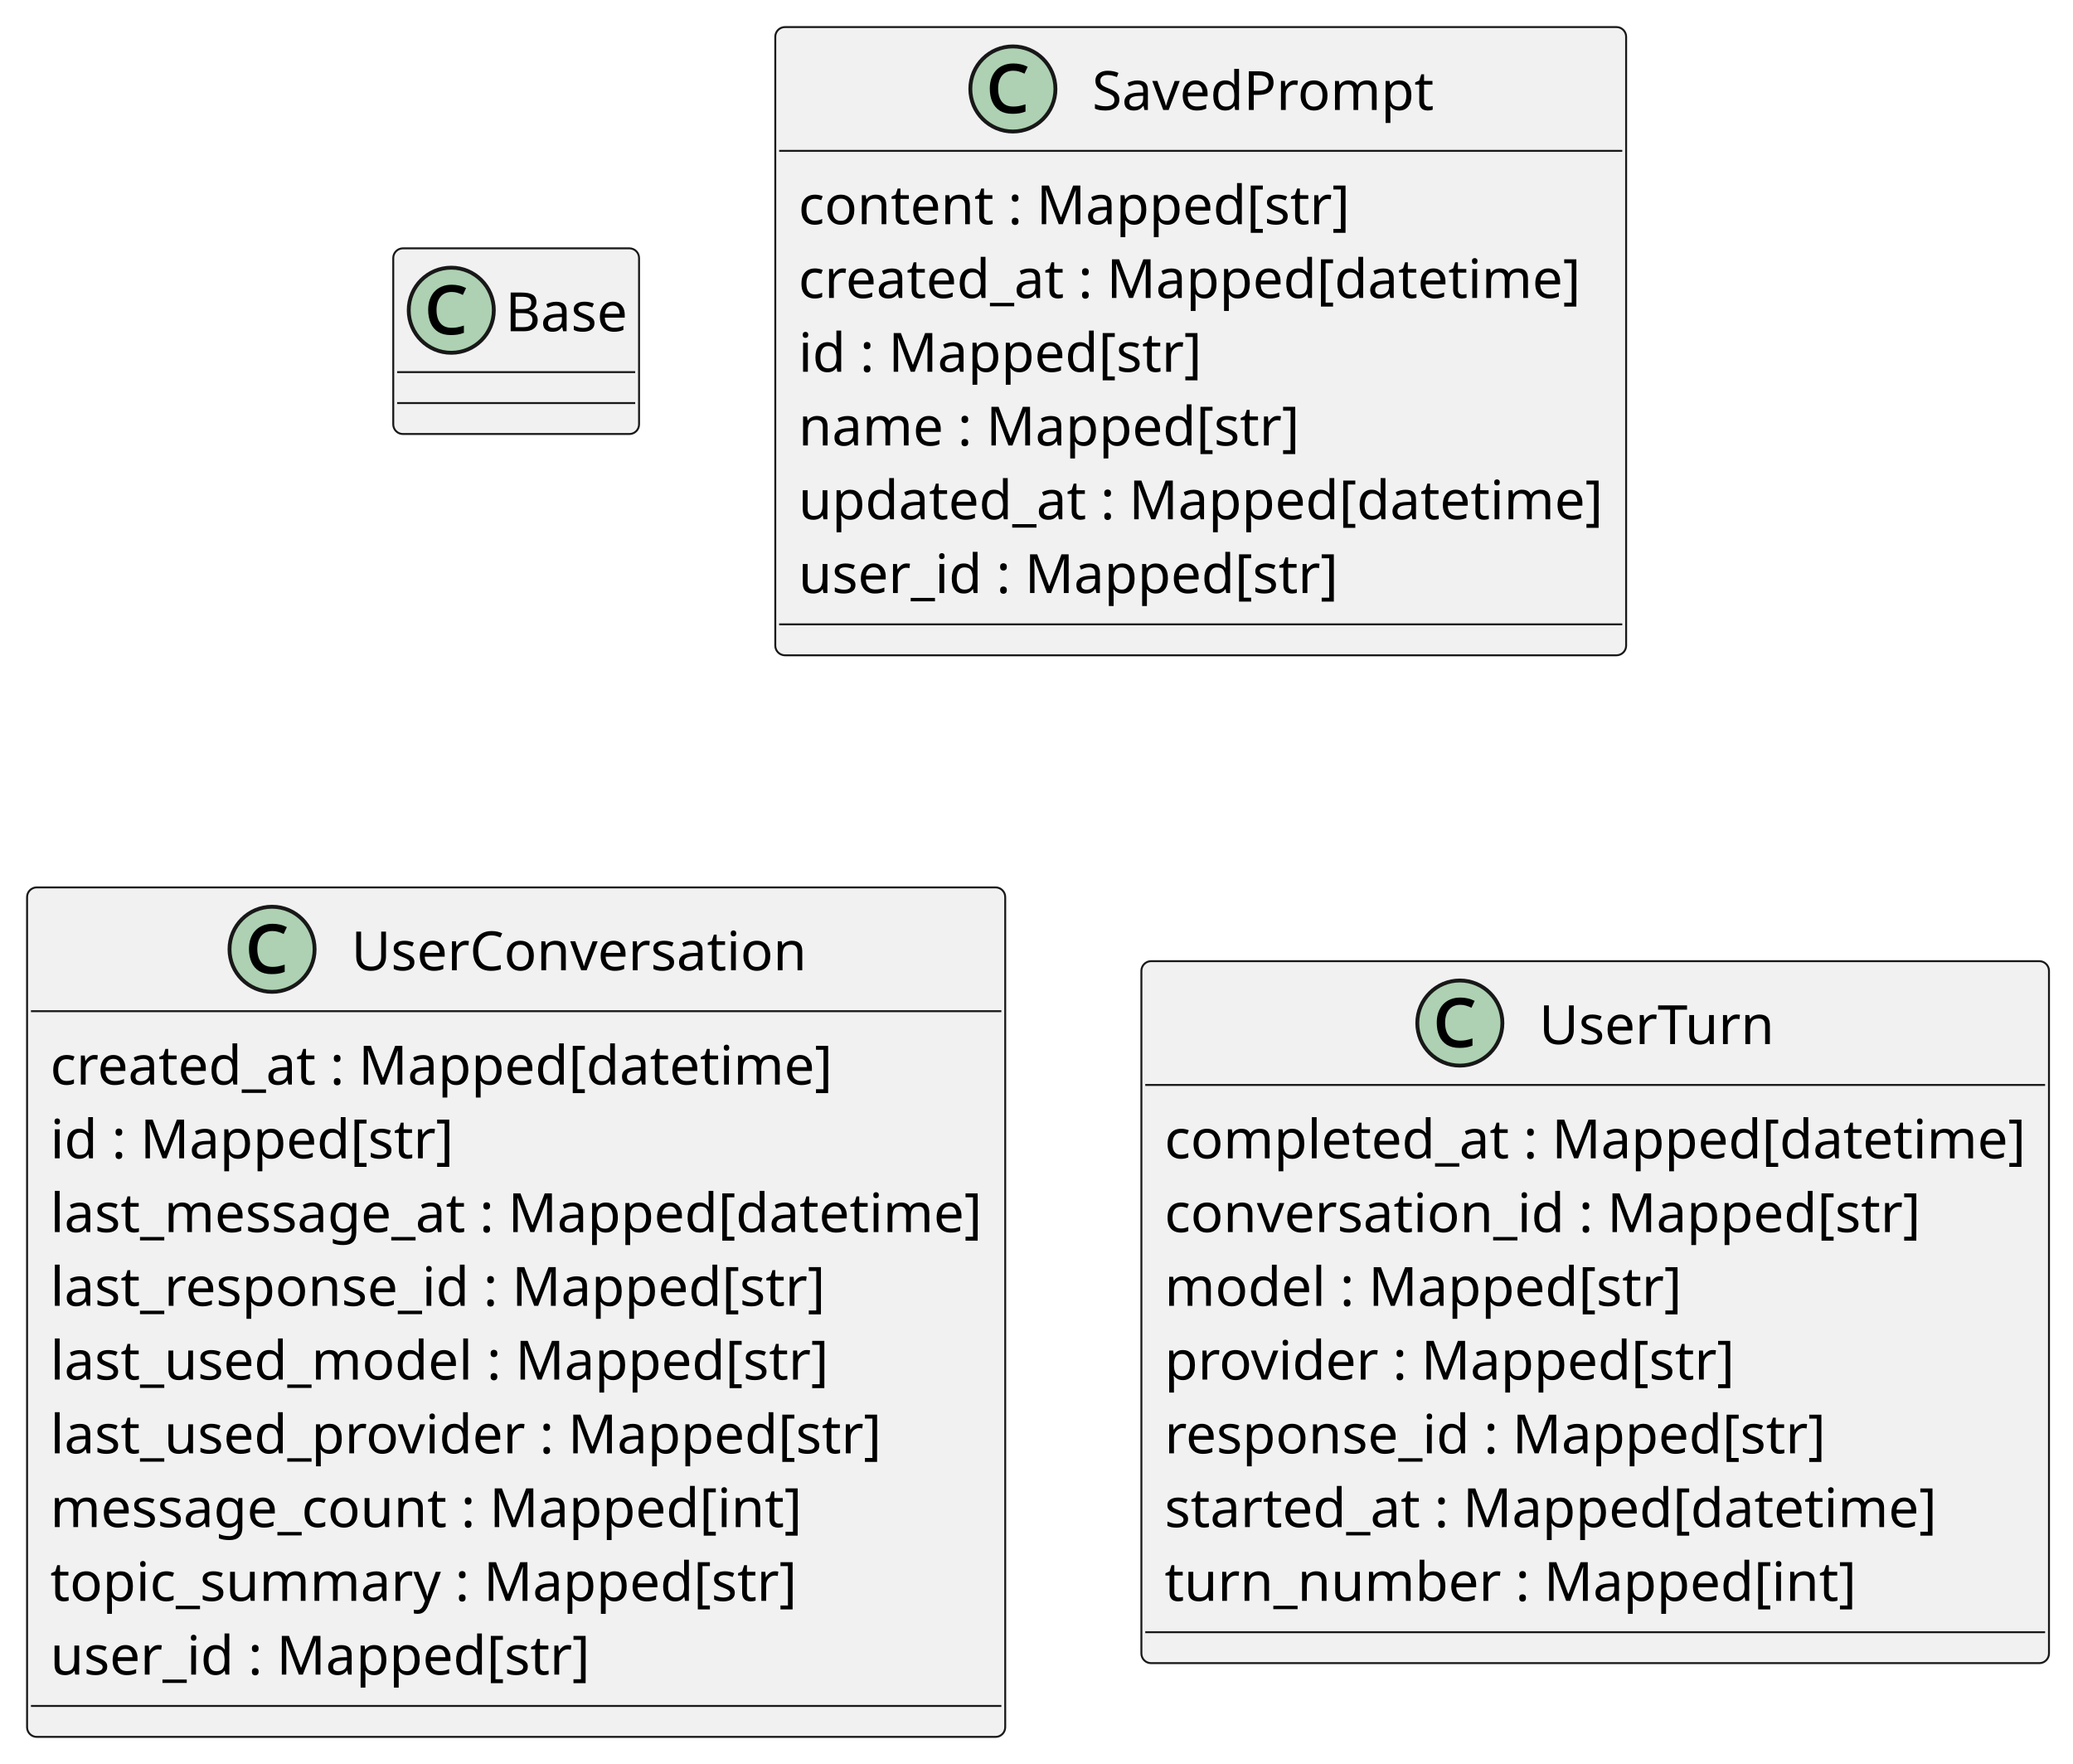
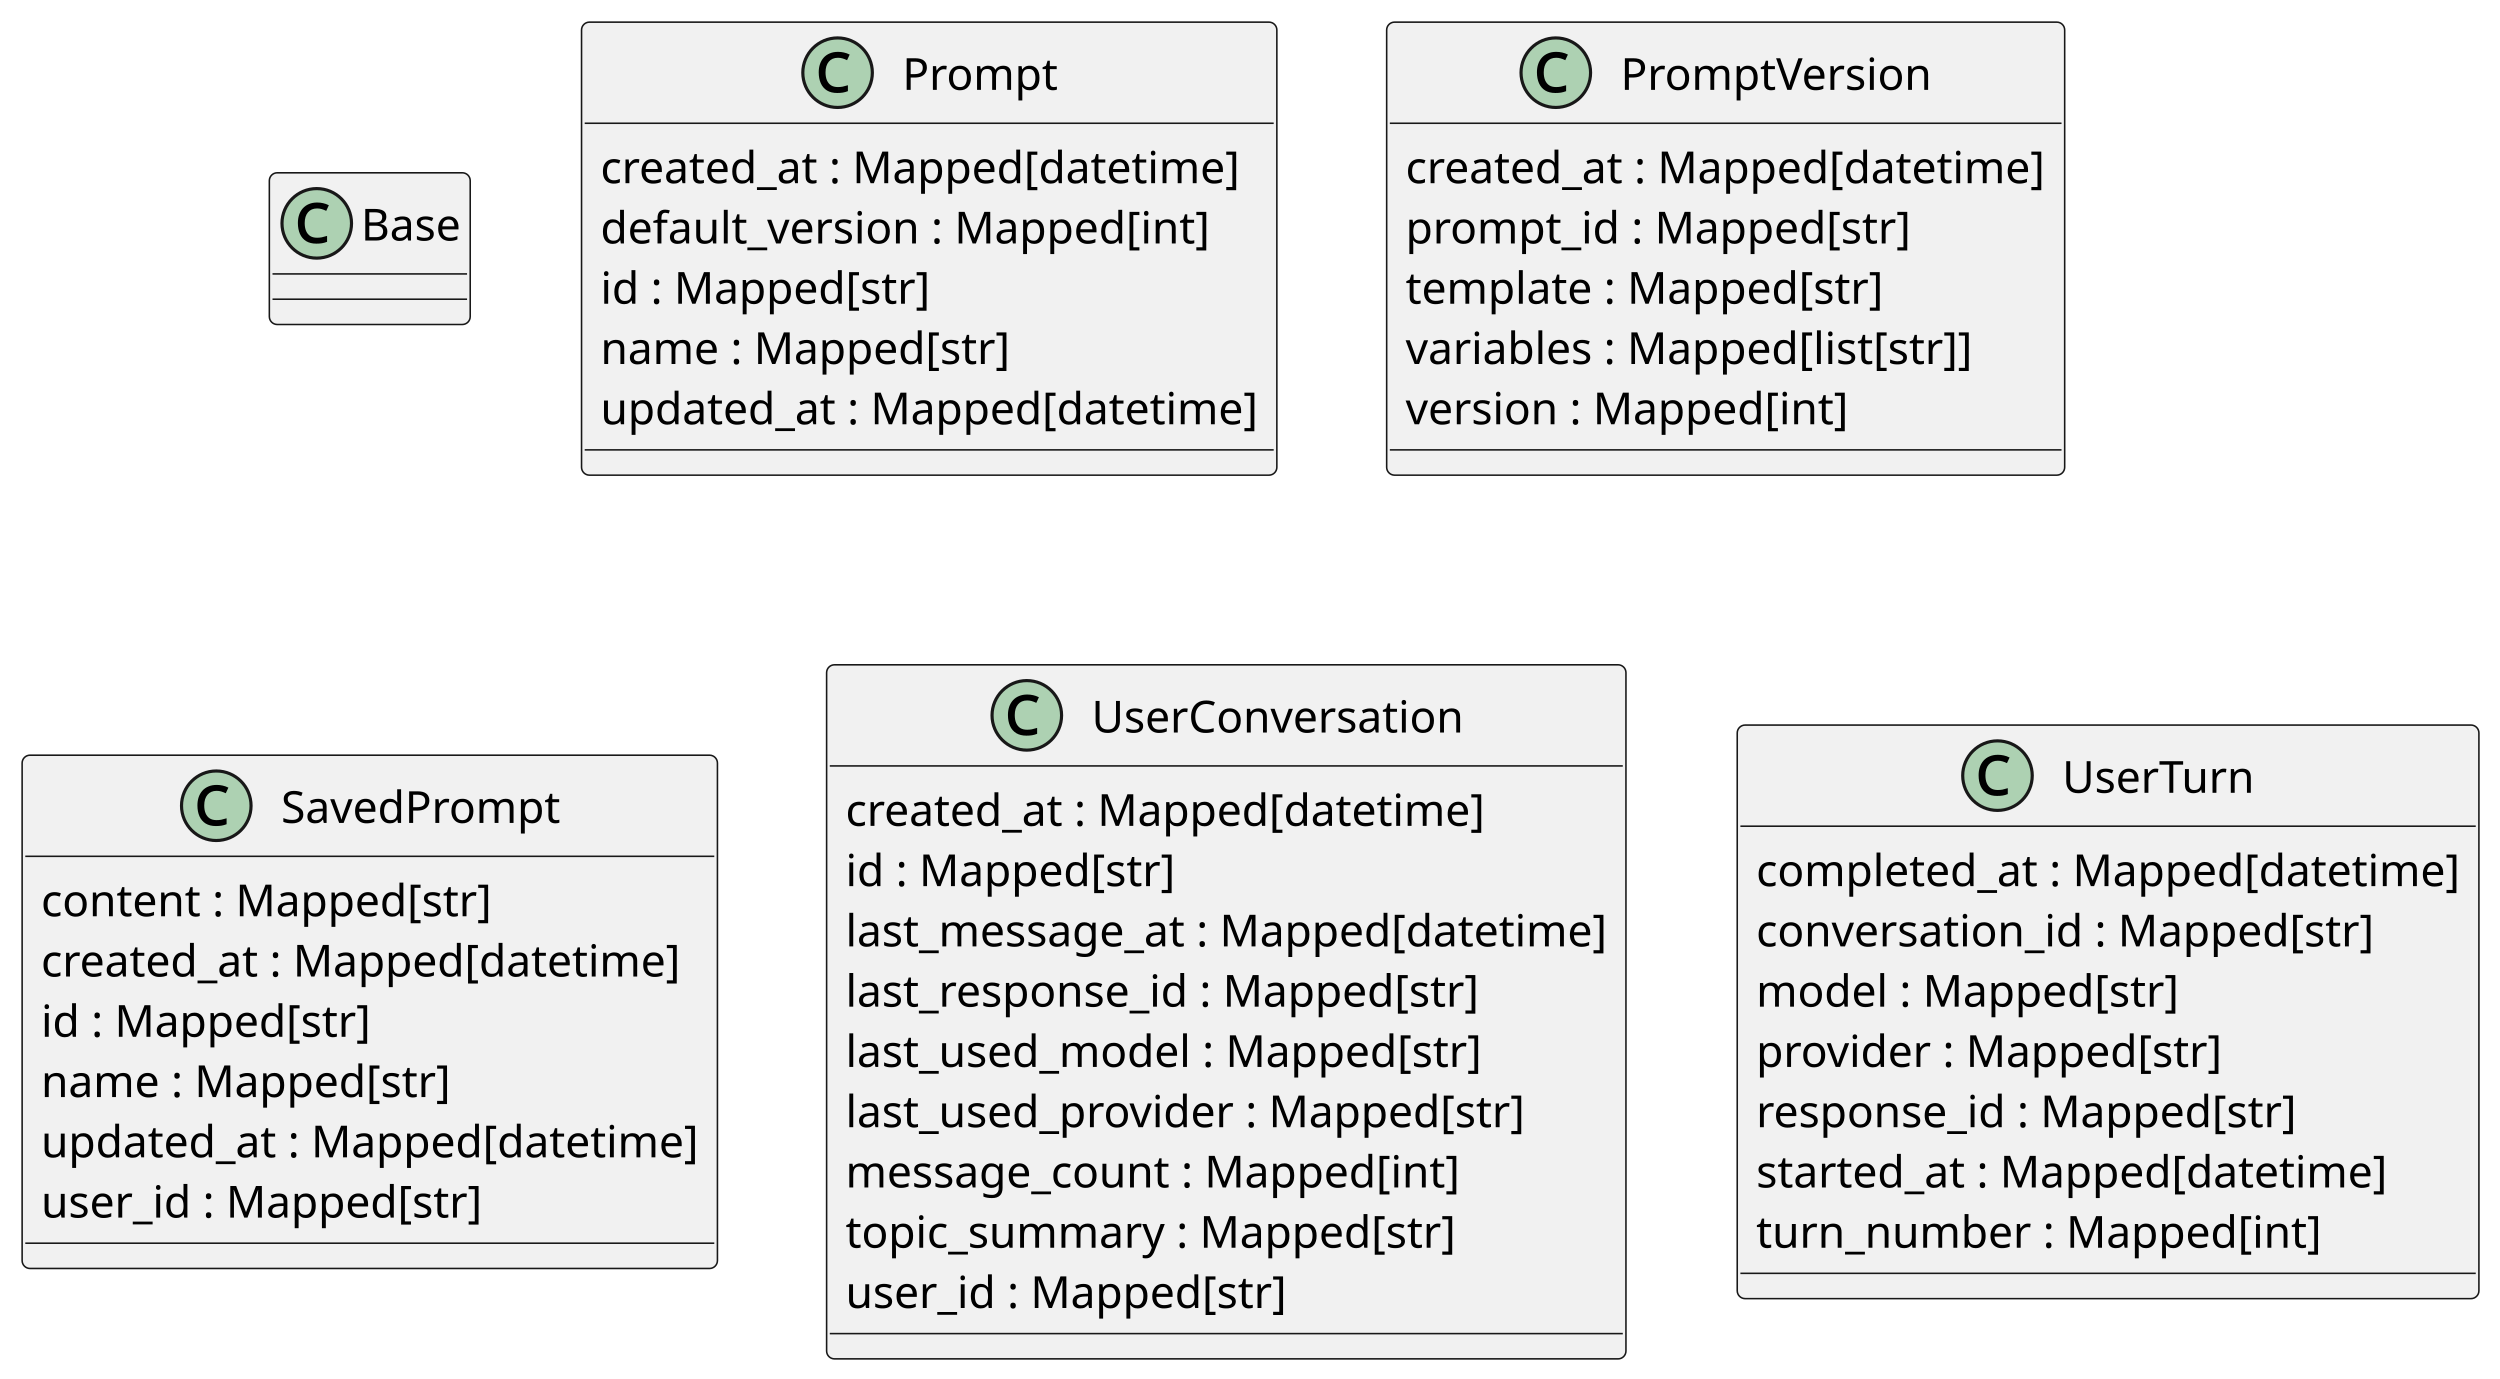
- <svg xmlns="http://www.w3.org/2000/svg" contentStyleType="text/css" height="456px" preserveAspectRatio="none" style="width:536px;height:456px;background:#FFFFFF;" version="1.1" viewBox="0 0 536 456" width="536px" zoomAndPan="magnify">
+ <svg xmlns="http://www.w3.org/2000/svg" contentStyleType="text/css" height="436px" preserveAspectRatio="none" style="width:791px;height:436px;background:#FFFFFF;" version="1.1" viewBox="0 0 791 436" width="791px" zoomAndPan="magnify">
  <defs />
  <g>
    <g id="elem_src.models.database.base.Base">
-       <rect codeLine="2" fill="#F1F1F1" height="48" id="src.models.database.base.Base" rx="2.5" ry="2.5" style="stroke:#181818;stroke-width:0.5;" width="63.556" x="101.68" y="64.2" />
-       <ellipse cx="116.68" cy="80.2" fill="#ADD1B2" rx="11" ry="11" style="stroke:#181818;stroke-width:1.0;" />
-       <path d="M116.789,75.481 Q115.868,75.481 115.133,75.794 Q114.414,76.106 113.914,76.7 Q113.414,77.278 113.133,78.153 Q112.868,79.028 112.868,80.122 Q112.868,81.559 113.305,82.606 Q113.758,83.653 114.602,84.2 Q115.461,84.747 116.774,84.747 Q117.555,84.747 118.243,84.622 Q118.946,84.481 119.946,84.169 L119.946,86.044 Q119.086,86.372 118.321,86.497 Q117.571,86.622 116.555,86.622 Q114.633,86.622 113.321,85.825 Q112.024,85.013 111.368,83.544 Q110.711,82.059 110.711,80.091 Q110.711,78.669 111.102,77.497 Q111.508,76.309 112.289,75.434 Q113.071,74.559 114.211,74.091 Q115.352,73.606 116.821,73.606 Q117.774,73.606 118.664,73.809 Q119.571,73.997 120.508,74.466 L119.68,76.247 Q118.899,75.872 118.243,75.684 Q117.586,75.481 116.789,75.481 Z " fill="#000000" />
-       <text fill="#000000" font-family="sans-serif" font-size="14" lengthAdjust="spacing" textLength="31.556" x="130.68" y="85.632">Base</text>
-       <line style="stroke:#181818;stroke-width:0.5;" x1="102.68" x2="164.236" y1="96.2" y2="96.2" />
-       <line style="stroke:#181818;stroke-width:0.5;" x1="102.68" x2="164.236" y1="104.2" y2="104.2" />
+       <rect codeLine="2" fill="#F1F1F1" height="48" id="src.models.database.base.Base" rx="2.5" ry="2.5" style="stroke:#181818;stroke-width:0.5;" width="63.556" x="85.22" y="54.67" />
+       <ellipse cx="100.22" cy="70.67" fill="#ADD1B2" rx="11" ry="11" style="stroke:#181818;stroke-width:1.0;" />
+       <path d="M100.329,65.951 Q99.407,65.951 98.673,66.264 Q97.954,66.576 97.454,67.17 Q96.954,67.748 96.673,68.623 Q96.407,69.498 96.407,70.592 Q96.407,72.029 96.845,73.076 Q97.298,74.123 98.142,74.67 Q99.001,75.217 100.314,75.217 Q101.095,75.217 101.782,75.092 Q102.486,74.951 103.486,74.639 L103.486,76.514 Q102.626,76.842 101.861,76.967 Q101.111,77.092 100.095,77.092 Q98.173,77.092 96.861,76.295 Q95.564,75.483 94.907,74.014 Q94.251,72.529 94.251,70.561 Q94.251,69.139 94.642,67.967 Q95.048,66.779 95.829,65.904 Q96.611,65.029 97.751,64.561 Q98.892,64.076 100.361,64.076 Q101.314,64.076 102.204,64.279 Q103.111,64.467 104.048,64.936 L103.22,66.717 Q102.439,66.342 101.782,66.154 Q101.126,65.951 100.329,65.951 Z " fill="#000000" />
+       <text fill="#000000" font-family="sans-serif" font-size="14" lengthAdjust="spacing" textLength="31.556" x="114.22" y="76.102">Base</text>
+       <line style="stroke:#181818;stroke-width:0.5;" x1="86.22" x2="147.776" y1="86.67" y2="86.67" />
+       <line style="stroke:#181818;stroke-width:0.5;" x1="86.22" x2="147.776" y1="94.67" y2="94.67" />
+     </g>
+     <g id="elem_src.models.database.prompts.Prompt">
+       <rect codeLine="4" fill="#F1F1F1" height="143.34" id="src.models.database.prompts.Prompt" rx="2.5" ry="2.5" style="stroke:#181818;stroke-width:0.5;" width="219.997" x="184" y="7" />
+       <ellipse cx="265.011" cy="23" fill="#ADD1B2" rx="11" ry="11" style="stroke:#181818;stroke-width:1.0;" />
+       <path d="M265.12,18.281 Q264.198,18.281 263.464,18.594 Q262.745,18.906 262.245,19.5 Q261.745,20.078 261.464,20.953 Q261.198,21.828 261.198,22.922 Q261.198,24.359 261.636,25.406 Q262.089,26.453 262.933,27 Q263.792,27.547 265.104,27.547 Q265.886,27.547 266.573,27.422 Q267.276,27.281 268.276,26.969 L268.276,28.844 Q267.417,29.172 266.651,29.297 Q265.901,29.422 264.886,29.422 Q262.964,29.422 261.651,28.625 Q260.354,27.812 259.698,26.344 Q259.042,24.859 259.042,22.891 Q259.042,21.469 259.433,20.297 Q259.839,19.109 260.62,18.234 Q261.401,17.359 262.542,16.891 Q263.683,16.406 265.151,16.406 Q266.104,16.406 266.995,16.609 Q267.901,16.797 268.839,17.266 L268.011,19.047 Q267.229,18.672 266.573,18.484 Q265.917,18.281 265.12,18.281 Z " fill="#000000" />
+       <text fill="#000000" font-family="sans-serif" font-size="14" lengthAdjust="spacing" textLength="49.476" x="285.511" y="28.432">Prompt</text>
+       <line style="stroke:#181818;stroke-width:0.5;" x1="185" x2="402.997" y1="39" y2="39" />
+       <text fill="#000000" font-family="sans-serif" font-size="14" lengthAdjust="spacing" textLength="202.523" x="190" y="57.966">created_at : Mapped[datetime]</text>
+       <text fill="#000000" font-family="sans-serif" font-size="14" lengthAdjust="spacing" textLength="192.779" x="190" y="77.034">default_version : Mapped[int]</text>
+       <text fill="#000000" font-family="sans-serif" font-size="14" lengthAdjust="spacing" textLength="104.286" x="190" y="96.102">id : Mapped[str]</text>
+       <text fill="#000000" font-family="sans-serif" font-size="14" lengthAdjust="spacing" textLength="129.555" x="190" y="115.17">name : Mapped[str]</text>
+       <text fill="#000000" font-family="sans-serif" font-size="14" lengthAdjust="spacing" textLength="207.997" x="190" y="134.238">updated_at : Mapped[datetime]</text>
+       <line style="stroke:#181818;stroke-width:0.5;" x1="185" x2="402.997" y1="142.34" y2="142.34" />
+     </g>
+     <g id="elem_src.models.database.prompts.PromptVersion">
+       <rect codeLine="11" fill="#F1F1F1" height="143.34" id="src.models.database.prompts.PromptVersion" rx="2.5" ry="2.5" style="stroke:#181818;stroke-width:0.5;" width="214.523" x="438.74" y="7" />
+       <ellipse cx="492.255" cy="23" fill="#ADD1B2" rx="11" ry="11" style="stroke:#181818;stroke-width:1.0;" />
+       <path d="M492.364,18.281 Q491.442,18.281 490.708,18.594 Q489.989,18.906 489.489,19.5 Q488.989,20.078 488.708,20.953 Q488.442,21.828 488.442,22.922 Q488.442,24.359 488.88,25.406 Q489.333,26.453 490.177,27 Q491.036,27.547 492.349,27.547 Q493.13,27.547 493.817,27.422 Q494.52,27.281 495.52,26.969 L495.52,28.844 Q494.661,29.172 493.895,29.297 Q493.145,29.422 492.13,29.422 Q490.208,29.422 488.895,28.625 Q487.599,27.812 486.942,26.344 Q486.286,24.859 486.286,22.891 Q486.286,21.469 486.677,20.297 Q487.083,19.109 487.864,18.234 Q488.645,17.359 489.786,16.891 Q490.927,16.406 492.395,16.406 Q493.349,16.406 494.239,16.609 Q495.145,16.797 496.083,17.266 L495.255,19.047 Q494.474,18.672 493.817,18.484 Q493.161,18.281 492.364,18.281 Z " fill="#000000" />
+       <text fill="#000000" font-family="sans-serif" font-size="14" lengthAdjust="spacing" textLength="98.994" x="512.755" y="28.432">PromptVersion</text>
+       <line style="stroke:#181818;stroke-width:0.5;" x1="439.74" x2="652.263" y1="39" y2="39" />
+       <text fill="#000000" font-family="sans-serif" font-size="14" lengthAdjust="spacing" textLength="202.523" x="444.74" y="57.966">created_at : Mapped[datetime]</text>
+       <text fill="#000000" font-family="sans-serif" font-size="14" lengthAdjust="spacing" textLength="160.117" x="444.74" y="77.034">prompt_id : Mapped[str]</text>
+       <text fill="#000000" font-family="sans-serif" font-size="14" lengthAdjust="spacing" textLength="151.13" x="444.74" y="96.102">template : Mapped[str]</text>
+       <text fill="#000000" font-family="sans-serif" font-size="14" lengthAdjust="spacing" textLength="179.297" x="444.74" y="115.17">variables : Mapped[list[str]]</text>
+       <text fill="#000000" font-family="sans-serif" font-size="14" lengthAdjust="spacing" textLength="140.07" x="444.74" y="134.238">version : Mapped[int]</text>
+       <line style="stroke:#181818;stroke-width:0.5;" x1="439.74" x2="652.263" y1="142.34" y2="142.34" />
    </g>
    <g id="elem_src.models.database.saved_prompts.SavedPrompt">
-       <rect codeLine="4" fill="#F1F1F1" height="162.407" id="src.models.database.saved_prompts.SavedPrompt" rx="2.5" ry="2.5" style="stroke:#181818;stroke-width:0.5;" width="219.997" x="200.46" y="7" />
-       <ellipse cx="261.892" cy="23" fill="#ADD1B2" rx="11" ry="11" style="stroke:#181818;stroke-width:1.0;" />
-       <path d="M262.001,18.281 Q261.079,18.281 260.345,18.594 Q259.626,18.906 259.126,19.5 Q258.626,20.078 258.345,20.953 Q258.079,21.828 258.079,22.922 Q258.079,24.359 258.517,25.406 Q258.97,26.453 259.814,27 Q260.673,27.547 261.986,27.547 Q262.767,27.547 263.454,27.422 Q264.157,27.281 265.157,26.969 L265.157,28.844 Q264.298,29.172 263.532,29.297 Q262.782,29.422 261.767,29.422 Q259.845,29.422 258.532,28.625 Q257.236,27.812 256.579,26.344 Q255.923,24.859 255.923,22.891 Q255.923,21.469 256.314,20.297 Q256.72,19.109 257.501,18.234 Q258.282,17.359 259.423,16.891 Q260.564,16.406 262.032,16.406 Q262.986,16.406 263.876,16.609 Q264.782,16.797 265.72,17.266 L264.892,19.047 Q264.111,18.672 263.454,18.484 Q262.798,18.281 262.001,18.281 Z " fill="#000000" />
-       <text fill="#000000" font-family="sans-serif" font-size="14" lengthAdjust="spacing" textLength="88.634" x="282.392" y="28.432">SavedPrompt</text>
-       <line style="stroke:#181818;stroke-width:0.5;" x1="201.46" x2="419.457" y1="39" y2="39" />
-       <text fill="#000000" font-family="sans-serif" font-size="14" lengthAdjust="spacing" textLength="142.561" x="206.46" y="57.966">content : Mapped[str]</text>
-       <text fill="#000000" font-family="sans-serif" font-size="14" lengthAdjust="spacing" textLength="202.523" x="206.46" y="77.034">created_at : Mapped[datetime]</text>
-       <text fill="#000000" font-family="sans-serif" font-size="14" lengthAdjust="spacing" textLength="104.286" x="206.46" y="96.102">id : Mapped[str]</text>
-       <text fill="#000000" font-family="sans-serif" font-size="14" lengthAdjust="spacing" textLength="129.555" x="206.46" y="115.17">name : Mapped[str]</text>
-       <text fill="#000000" font-family="sans-serif" font-size="14" lengthAdjust="spacing" textLength="207.997" x="206.46" y="134.238">updated_at : Mapped[datetime]</text>
-       <text fill="#000000" font-family="sans-serif" font-size="14" lengthAdjust="spacing" textLength="139.537" x="206.46" y="153.305">user_id : Mapped[str]</text>
-       <line style="stroke:#181818;stroke-width:0.5;" x1="201.46" x2="419.457" y1="161.407" y2="161.407" />
+       <rect codeLine="18" fill="#F1F1F1" height="162.407" id="src.models.database.saved_prompts.SavedPrompt" rx="2.5" ry="2.5" style="stroke:#181818;stroke-width:0.5;" width="219.997" x="7" y="238.94" />
+       <ellipse cx="68.432" cy="254.94" fill="#ADD1B2" rx="11" ry="11" style="stroke:#181818;stroke-width:1.0;" />
+       <path d="M68.541,250.221 Q67.619,250.221 66.885,250.534 Q66.166,250.846 65.666,251.44 Q65.166,252.018 64.885,252.893 Q64.619,253.768 64.619,254.862 Q64.619,256.299 65.057,257.346 Q65.51,258.393 66.354,258.94 Q67.213,259.487 68.525,259.487 Q69.307,259.487 69.994,259.362 Q70.697,259.221 71.697,258.909 L71.697,260.784 Q70.838,261.112 70.072,261.237 Q69.322,261.362 68.307,261.362 Q66.385,261.362 65.072,260.565 Q63.776,259.752 63.119,258.284 Q62.463,256.799 62.463,254.831 Q62.463,253.409 62.854,252.237 Q63.26,251.049 64.041,250.174 Q64.822,249.299 65.963,248.831 Q67.104,248.346 68.572,248.346 Q69.525,248.346 70.416,248.549 Q71.322,248.737 72.26,249.206 L71.432,250.987 Q70.65,250.612 69.994,250.424 Q69.338,250.221 68.541,250.221 Z " fill="#000000" />
+       <text fill="#000000" font-family="sans-serif" font-size="14" lengthAdjust="spacing" textLength="88.634" x="88.932" y="260.372">SavedPrompt</text>
+       <line style="stroke:#181818;stroke-width:0.5;" x1="8" x2="225.997" y1="270.94" y2="270.94" />
+       <text fill="#000000" font-family="sans-serif" font-size="14" lengthAdjust="spacing" textLength="142.561" x="13" y="289.906">content : Mapped[str]</text>
+       <text fill="#000000" font-family="sans-serif" font-size="14" lengthAdjust="spacing" textLength="202.523" x="13" y="308.974">created_at : Mapped[datetime]</text>
+       <text fill="#000000" font-family="sans-serif" font-size="14" lengthAdjust="spacing" textLength="104.286" x="13" y="328.042">id : Mapped[str]</text>
+       <text fill="#000000" font-family="sans-serif" font-size="14" lengthAdjust="spacing" textLength="129.555" x="13" y="347.11">name : Mapped[str]</text>
+       <text fill="#000000" font-family="sans-serif" font-size="14" lengthAdjust="spacing" textLength="207.997" x="13" y="366.178">updated_at : Mapped[datetime]</text>
+       <text fill="#000000" font-family="sans-serif" font-size="14" lengthAdjust="spacing" textLength="139.537" x="13" y="385.245">user_id : Mapped[str]</text>
+       <line style="stroke:#181818;stroke-width:0.5;" x1="8" x2="225.997" y1="393.348" y2="393.348" />
    </g>
    <g id="elem_src.models.database.conversations.UserConversation">
-       <rect codeLine="12" fill="#F1F1F1" height="219.611" id="src.models.database.conversations.UserConversation" rx="2.5" ry="2.5" style="stroke:#181818;stroke-width:0.5;" width="252.911" x="7" y="229.41" />
-       <ellipse cx="70.343" cy="245.41" fill="#ADD1B2" rx="11" ry="11" style="stroke:#181818;stroke-width:1.0;" />
-       <path d="M70.452,240.691 Q69.53,240.691 68.796,241.004 Q68.077,241.316 67.577,241.91 Q67.077,242.488 66.796,243.363 Q66.53,244.238 66.53,245.332 Q66.53,246.769 66.968,247.816 Q67.421,248.863 68.265,249.41 Q69.124,249.957 70.436,249.957 Q71.218,249.957 71.905,249.832 Q72.608,249.691 73.608,249.379 L73.608,251.254 Q72.749,251.582 71.983,251.707 Q71.233,251.832 70.218,251.832 Q68.296,251.832 66.983,251.035 Q65.686,250.222 65.03,248.754 Q64.374,247.269 64.374,245.301 Q64.374,243.879 64.765,242.707 Q65.171,241.519 65.952,240.644 Q66.733,239.769 67.874,239.301 Q69.015,238.816 70.483,238.816 Q71.436,238.816 72.327,239.019 Q73.233,239.207 74.171,239.676 L73.343,241.457 Q72.561,241.082 71.905,240.894 Q71.249,240.691 70.452,240.691 Z " fill="#000000" />
-       <text fill="#000000" font-family="sans-serif" font-size="14" lengthAdjust="spacing" textLength="117.726" x="90.843" y="250.842">UserConversation</text>
-       <line style="stroke:#181818;stroke-width:0.5;" x1="8" x2="258.911" y1="261.41" y2="261.41" />
-       <text fill="#000000" font-family="sans-serif" font-size="14" lengthAdjust="spacing" textLength="202.523" x="13" y="280.376">created_at : Mapped[datetime]</text>
-       <text fill="#000000" font-family="sans-serif" font-size="14" lengthAdjust="spacing" textLength="104.286" x="13" y="299.444">id : Mapped[str]</text>
-       <text fill="#000000" font-family="sans-serif" font-size="14" lengthAdjust="spacing" textLength="240.911" x="13" y="318.512">last_message_at : Mapped[datetime]</text>
-       <text fill="#000000" font-family="sans-serif" font-size="14" lengthAdjust="spacing" textLength="200.661" x="13" y="337.58">last_response_id : Mapped[str]</text>
-       <text fill="#000000" font-family="sans-serif" font-size="14" lengthAdjust="spacing" textLength="201.263" x="13" y="356.648">last_used_model : Mapped[str]</text>
-       <text fill="#000000" font-family="sans-serif" font-size="14" lengthAdjust="spacing" textLength="215.459" x="13" y="375.716">last_used_provider : Mapped[str]</text>
-       <text fill="#000000" font-family="sans-serif" font-size="14" lengthAdjust="spacing" textLength="194.361" x="13" y="394.783">message_count : Mapped[int]</text>
-       <text fill="#000000" font-family="sans-serif" font-size="14" lengthAdjust="spacing" textLength="193.059" x="13" y="413.851">topic_summary : Mapped[str]</text>
-       <text fill="#000000" font-family="sans-serif" font-size="14" lengthAdjust="spacing" textLength="139.537" x="13" y="432.919">user_id : Mapped[str]</text>
-       <line style="stroke:#181818;stroke-width:0.5;" x1="8" x2="258.911" y1="441.021" y2="441.021" />
+       <rect codeLine="26" fill="#F1F1F1" height="219.611" id="src.models.database.conversations.UserConversation" rx="2.5" ry="2.5" style="stroke:#181818;stroke-width:0.5;" width="252.911" x="261.54" y="210.34" />
+       <ellipse cx="324.883" cy="226.34" fill="#ADD1B2" rx="11" ry="11" style="stroke:#181818;stroke-width:1.0;" />
+       <path d="M324.992,221.621 Q324.07,221.621 323.336,221.934 Q322.617,222.246 322.117,222.84 Q321.617,223.418 321.336,224.293 Q321.07,225.168 321.07,226.262 Q321.07,227.699 321.508,228.746 Q321.961,229.793 322.805,230.34 Q323.664,230.887 324.976,230.887 Q325.758,230.887 326.445,230.762 Q327.148,230.621 328.148,230.309 L328.148,232.184 Q327.289,232.512 326.523,232.637 Q325.773,232.762 324.758,232.762 Q322.836,232.762 321.523,231.965 Q320.226,231.153 319.57,229.684 Q318.914,228.199 318.914,226.231 Q318.914,224.809 319.305,223.637 Q319.711,222.449 320.492,221.574 Q321.273,220.699 322.414,220.231 Q323.555,219.746 325.023,219.746 Q325.976,219.746 326.867,219.949 Q327.773,220.137 328.711,220.606 L327.883,222.387 Q327.101,222.012 326.445,221.824 Q325.789,221.621 324.992,221.621 Z " fill="#000000" />
+       <text fill="#000000" font-family="sans-serif" font-size="14" lengthAdjust="spacing" textLength="117.726" x="345.383" y="231.772">UserConversation</text>
+       <line style="stroke:#181818;stroke-width:0.5;" x1="262.54" x2="513.451" y1="242.34" y2="242.34" />
+       <text fill="#000000" font-family="sans-serif" font-size="14" lengthAdjust="spacing" textLength="202.523" x="267.54" y="261.306">created_at : Mapped[datetime]</text>
+       <text fill="#000000" font-family="sans-serif" font-size="14" lengthAdjust="spacing" textLength="104.286" x="267.54" y="280.374">id : Mapped[str]</text>
+       <text fill="#000000" font-family="sans-serif" font-size="14" lengthAdjust="spacing" textLength="240.911" x="267.54" y="299.442">last_message_at : Mapped[datetime]</text>
+       <text fill="#000000" font-family="sans-serif" font-size="14" lengthAdjust="spacing" textLength="200.661" x="267.54" y="318.51">last_response_id : Mapped[str]</text>
+       <text fill="#000000" font-family="sans-serif" font-size="14" lengthAdjust="spacing" textLength="201.263" x="267.54" y="337.578">last_used_model : Mapped[str]</text>
+       <text fill="#000000" font-family="sans-serif" font-size="14" lengthAdjust="spacing" textLength="215.459" x="267.54" y="356.646">last_used_provider : Mapped[str]</text>
+       <text fill="#000000" font-family="sans-serif" font-size="14" lengthAdjust="spacing" textLength="194.361" x="267.54" y="375.713">message_count : Mapped[int]</text>
+       <text fill="#000000" font-family="sans-serif" font-size="14" lengthAdjust="spacing" textLength="193.059" x="267.54" y="394.781">topic_summary : Mapped[str]</text>
+       <text fill="#000000" font-family="sans-serif" font-size="14" lengthAdjust="spacing" textLength="139.537" x="267.54" y="413.849">user_id : Mapped[str]</text>
+       <line style="stroke:#181818;stroke-width:0.5;" x1="262.54" x2="513.451" y1="421.951" y2="421.951" />
    </g>
    <g id="elem_src.models.database.conversations.UserTurn">
-       <rect codeLine="23" fill="#F1F1F1" height="181.475" id="src.models.database.conversations.UserTurn" rx="2.5" ry="2.5" style="stroke:#181818;stroke-width:0.5;" width="234.669" x="295.12" y="248.48" />
-       <ellipse cx="377.461" cy="264.48" fill="#ADD1B2" rx="11" ry="11" style="stroke:#181818;stroke-width:1.0;" />
-       <path d="M377.57,259.761 Q376.648,259.761 375.914,260.074 Q375.195,260.386 374.695,260.98 Q374.195,261.558 373.914,262.433 Q373.648,263.308 373.648,264.402 Q373.648,265.839 374.086,266.886 Q374.539,267.933 375.383,268.48 Q376.242,269.027 377.555,269.027 Q378.336,269.027 379.023,268.902 Q379.726,268.761 380.726,268.449 L380.726,270.324 Q379.867,270.652 379.101,270.777 Q378.351,270.902 377.336,270.902 Q375.414,270.902 374.101,270.105 Q372.805,269.293 372.148,267.824 Q371.492,266.339 371.492,264.371 Q371.492,262.949 371.883,261.777 Q372.289,260.589 373.07,259.714 Q373.851,258.839 374.992,258.371 Q376.133,257.886 377.601,257.886 Q378.555,257.886 379.445,258.089 Q380.351,258.277 381.289,258.746 L380.461,260.527 Q379.68,260.152 379.023,259.964 Q378.367,259.761 377.57,259.761 Z " fill="#000000" />
-       <text fill="#000000" font-family="sans-serif" font-size="14" lengthAdjust="spacing" textLength="61.488" x="397.961" y="269.912">UserTurn</text>
-       <line style="stroke:#181818;stroke-width:0.5;" x1="296.12" x2="528.789" y1="280.48" y2="280.48" />
-       <text fill="#000000" font-family="sans-serif" font-size="14" lengthAdjust="spacing" textLength="222.669" x="301.12" y="299.446">completed_at : Mapped[datetime]</text>
-       <text fill="#000000" font-family="sans-serif" font-size="14" lengthAdjust="spacing" textLength="195.481" x="301.12" y="318.514">conversation_id : Mapped[str]</text>
-       <text fill="#000000" font-family="sans-serif" font-size="14" lengthAdjust="spacing" textLength="133.742" x="301.12" y="337.582">model : Mapped[str]</text>
-       <text fill="#000000" font-family="sans-serif" font-size="14" lengthAdjust="spacing" textLength="147.938" x="301.12" y="356.65">provider : Mapped[str]</text>
-       <text fill="#000000" font-family="sans-serif" font-size="14" lengthAdjust="spacing" textLength="171.219" x="301.12" y="375.718">response_id : Mapped[str]</text>
-       <text fill="#000000" font-family="sans-serif" font-size="14" lengthAdjust="spacing" textLength="199.667" x="301.12" y="394.786">started_at : Mapped[datetime]</text>
-       <text fill="#000000" font-family="sans-serif" font-size="14" lengthAdjust="spacing" textLength="178.877" x="301.12" y="413.853">turn_number : Mapped[int]</text>
-       <line style="stroke:#181818;stroke-width:0.5;" x1="296.12" x2="528.789" y1="421.955" y2="421.955" />
+       <rect codeLine="37" fill="#F1F1F1" height="181.475" id="src.models.database.conversations.UserTurn" rx="2.5" ry="2.5" style="stroke:#181818;stroke-width:0.5;" width="234.669" x="549.66" y="229.41" />
+       <ellipse cx="632.001" cy="245.41" fill="#ADD1B2" rx="11" ry="11" style="stroke:#181818;stroke-width:1.0;" />
+       <path d="M632.11,240.691 Q631.188,240.691 630.454,241.004 Q629.735,241.316 629.235,241.91 Q628.735,242.488 628.454,243.363 Q628.188,244.238 628.188,245.332 Q628.188,246.769 628.626,247.816 Q629.079,248.863 629.923,249.41 Q630.782,249.957 632.095,249.957 Q632.876,249.957 633.563,249.832 Q634.266,249.691 635.266,249.379 L635.266,251.254 Q634.407,251.582 633.641,251.707 Q632.891,251.832 631.876,251.832 Q629.954,251.832 628.641,251.035 Q627.345,250.222 626.688,248.754 Q626.032,247.269 626.032,245.301 Q626.032,243.879 626.423,242.707 Q626.829,241.519 627.61,240.644 Q628.391,239.769 629.532,239.301 Q630.673,238.816 632.141,238.816 Q633.095,238.816 633.985,239.019 Q634.891,239.207 635.829,239.676 L635.001,241.457 Q634.22,241.082 633.563,240.894 Q632.907,240.691 632.11,240.691 Z " fill="#000000" />
+       <text fill="#000000" font-family="sans-serif" font-size="14" lengthAdjust="spacing" textLength="61.488" x="652.501" y="250.842">UserTurn</text>
+       <line style="stroke:#181818;stroke-width:0.5;" x1="550.66" x2="783.329" y1="261.41" y2="261.41" />
+       <text fill="#000000" font-family="sans-serif" font-size="14" lengthAdjust="spacing" textLength="222.669" x="555.66" y="280.376">completed_at : Mapped[datetime]</text>
+       <text fill="#000000" font-family="sans-serif" font-size="14" lengthAdjust="spacing" textLength="195.481" x="555.66" y="299.444">conversation_id : Mapped[str]</text>
+       <text fill="#000000" font-family="sans-serif" font-size="14" lengthAdjust="spacing" textLength="133.742" x="555.66" y="318.512">model : Mapped[str]</text>
+       <text fill="#000000" font-family="sans-serif" font-size="14" lengthAdjust="spacing" textLength="147.938" x="555.66" y="337.58">provider : Mapped[str]</text>
+       <text fill="#000000" font-family="sans-serif" font-size="14" lengthAdjust="spacing" textLength="171.219" x="555.66" y="356.648">response_id : Mapped[str]</text>
+       <text fill="#000000" font-family="sans-serif" font-size="14" lengthAdjust="spacing" textLength="199.667" x="555.66" y="375.716">started_at : Mapped[datetime]</text>
+       <text fill="#000000" font-family="sans-serif" font-size="14" lengthAdjust="spacing" textLength="178.877" x="555.66" y="394.783">turn_number : Mapped[int]</text>
+       <line style="stroke:#181818;stroke-width:0.5;" x1="550.66" x2="783.329" y1="402.885" y2="402.885" />
    </g>
  </g>
</svg>
